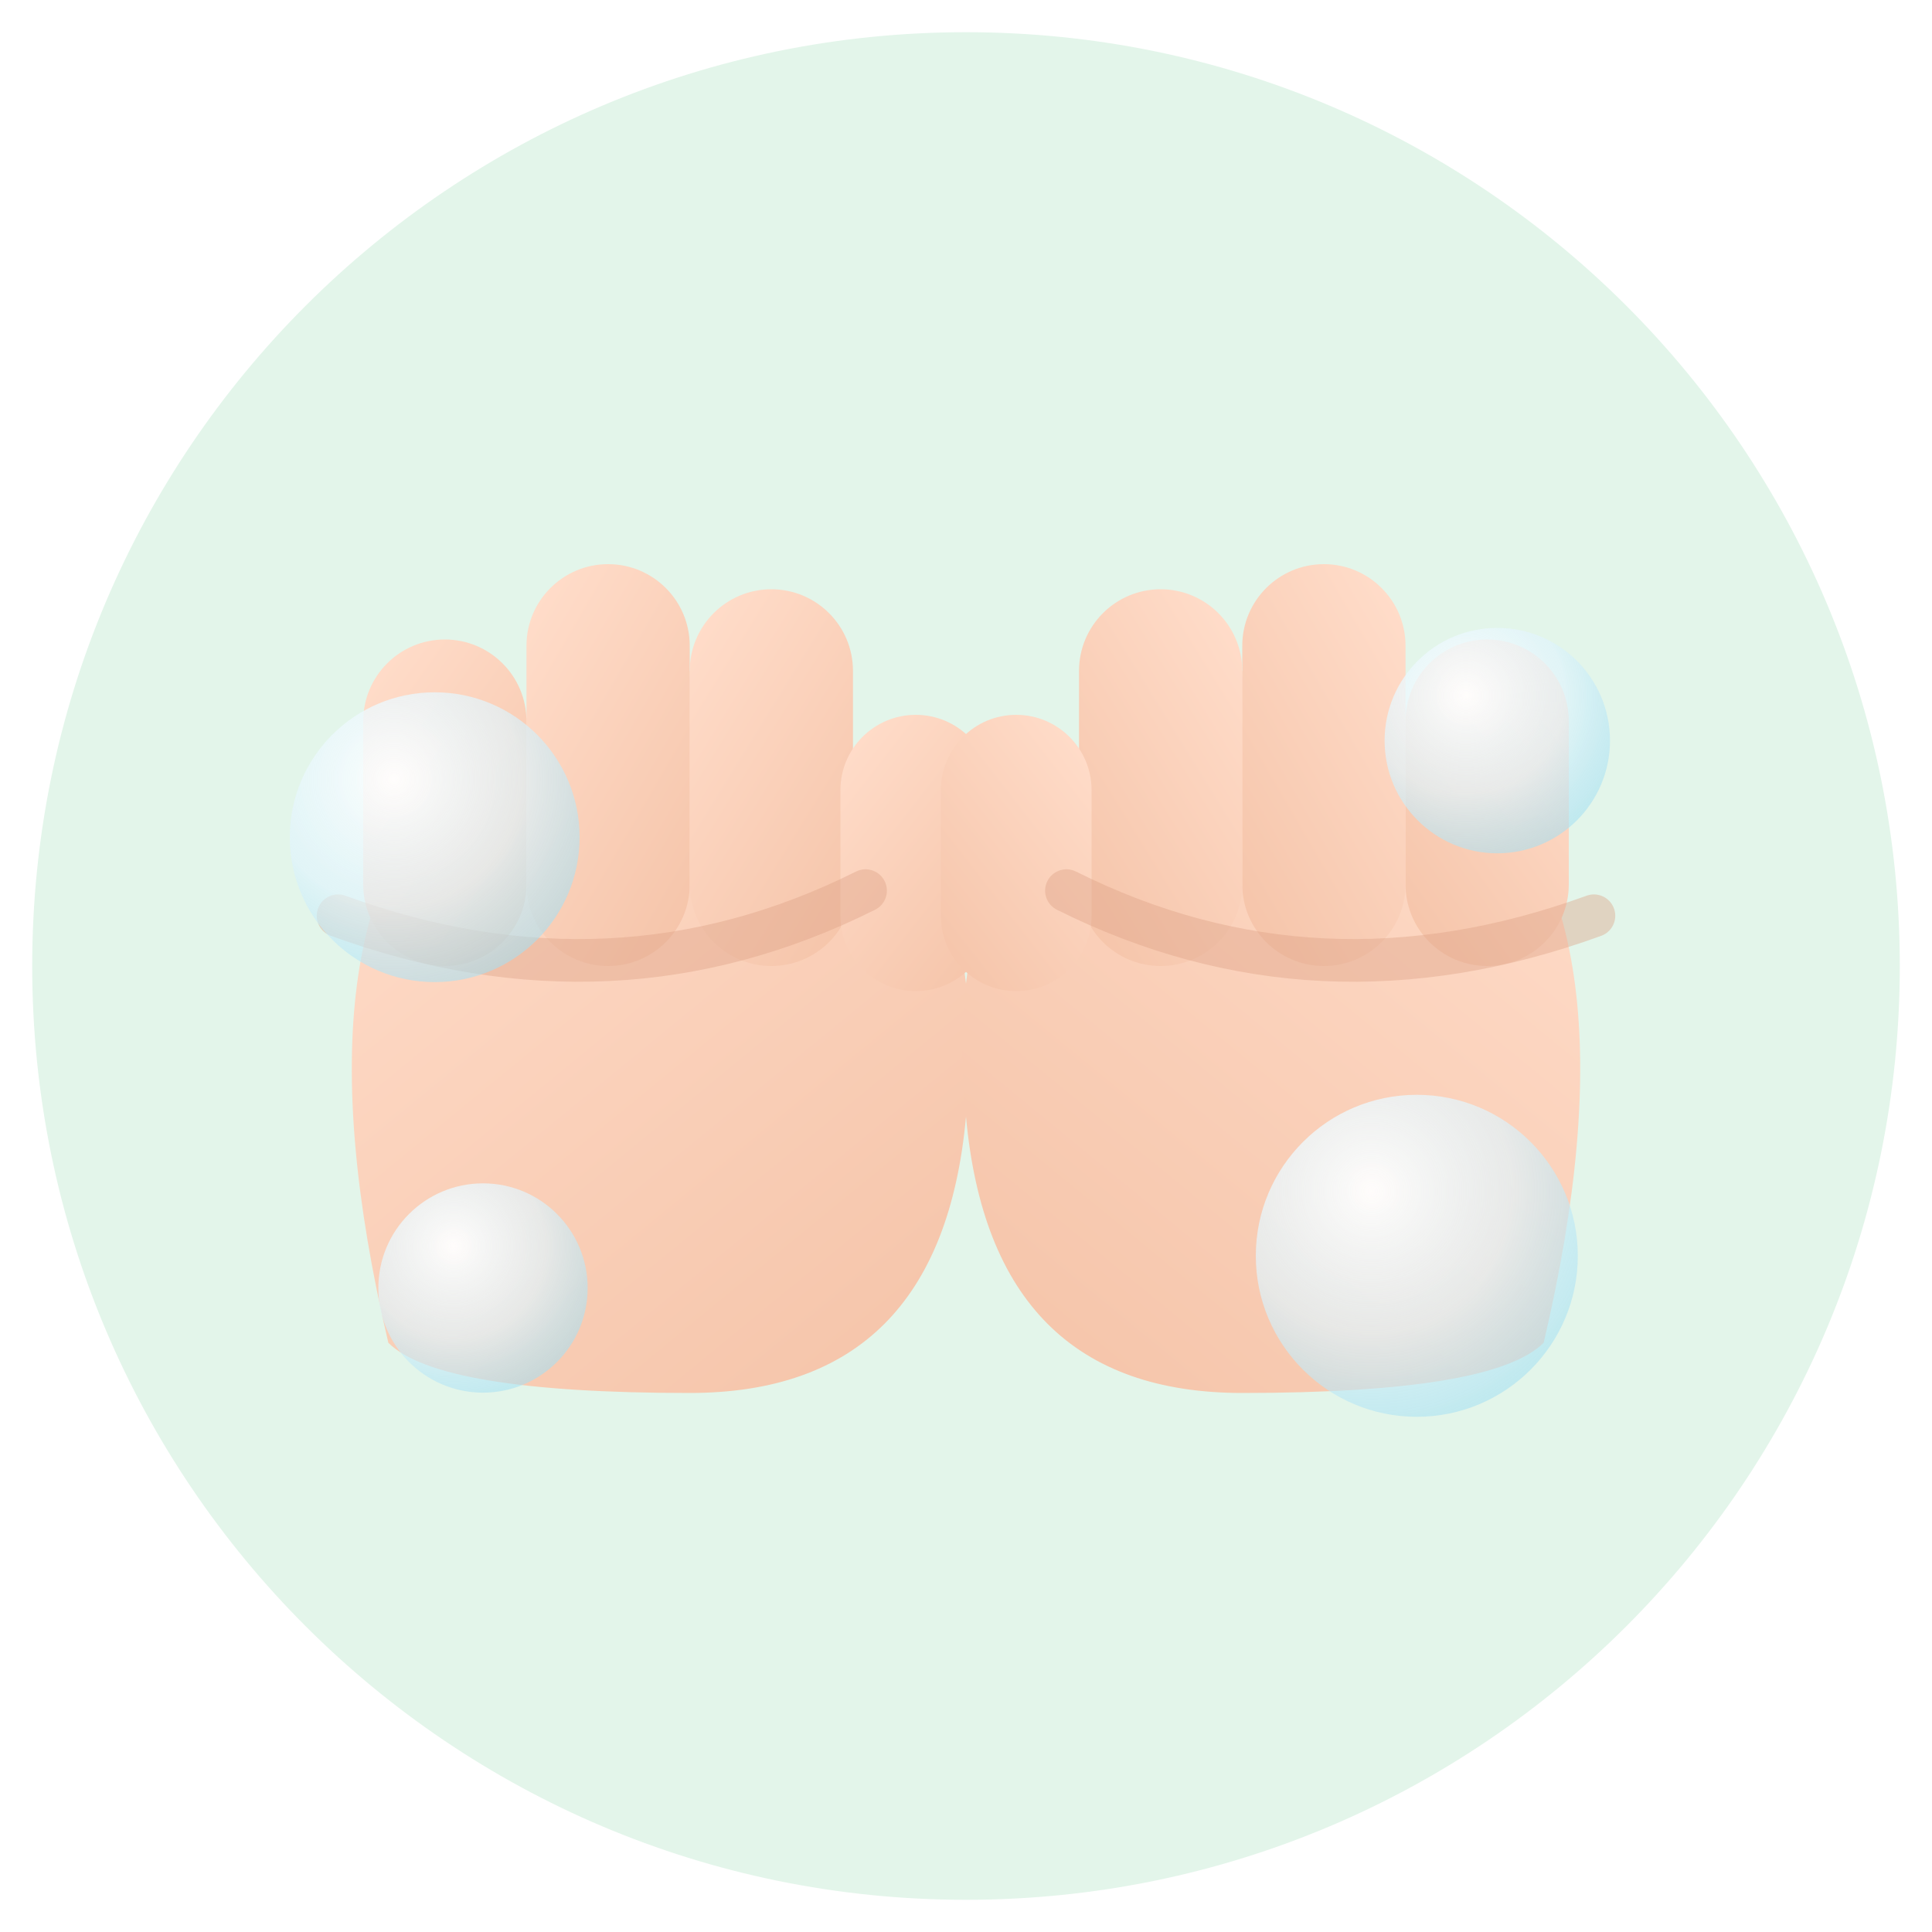
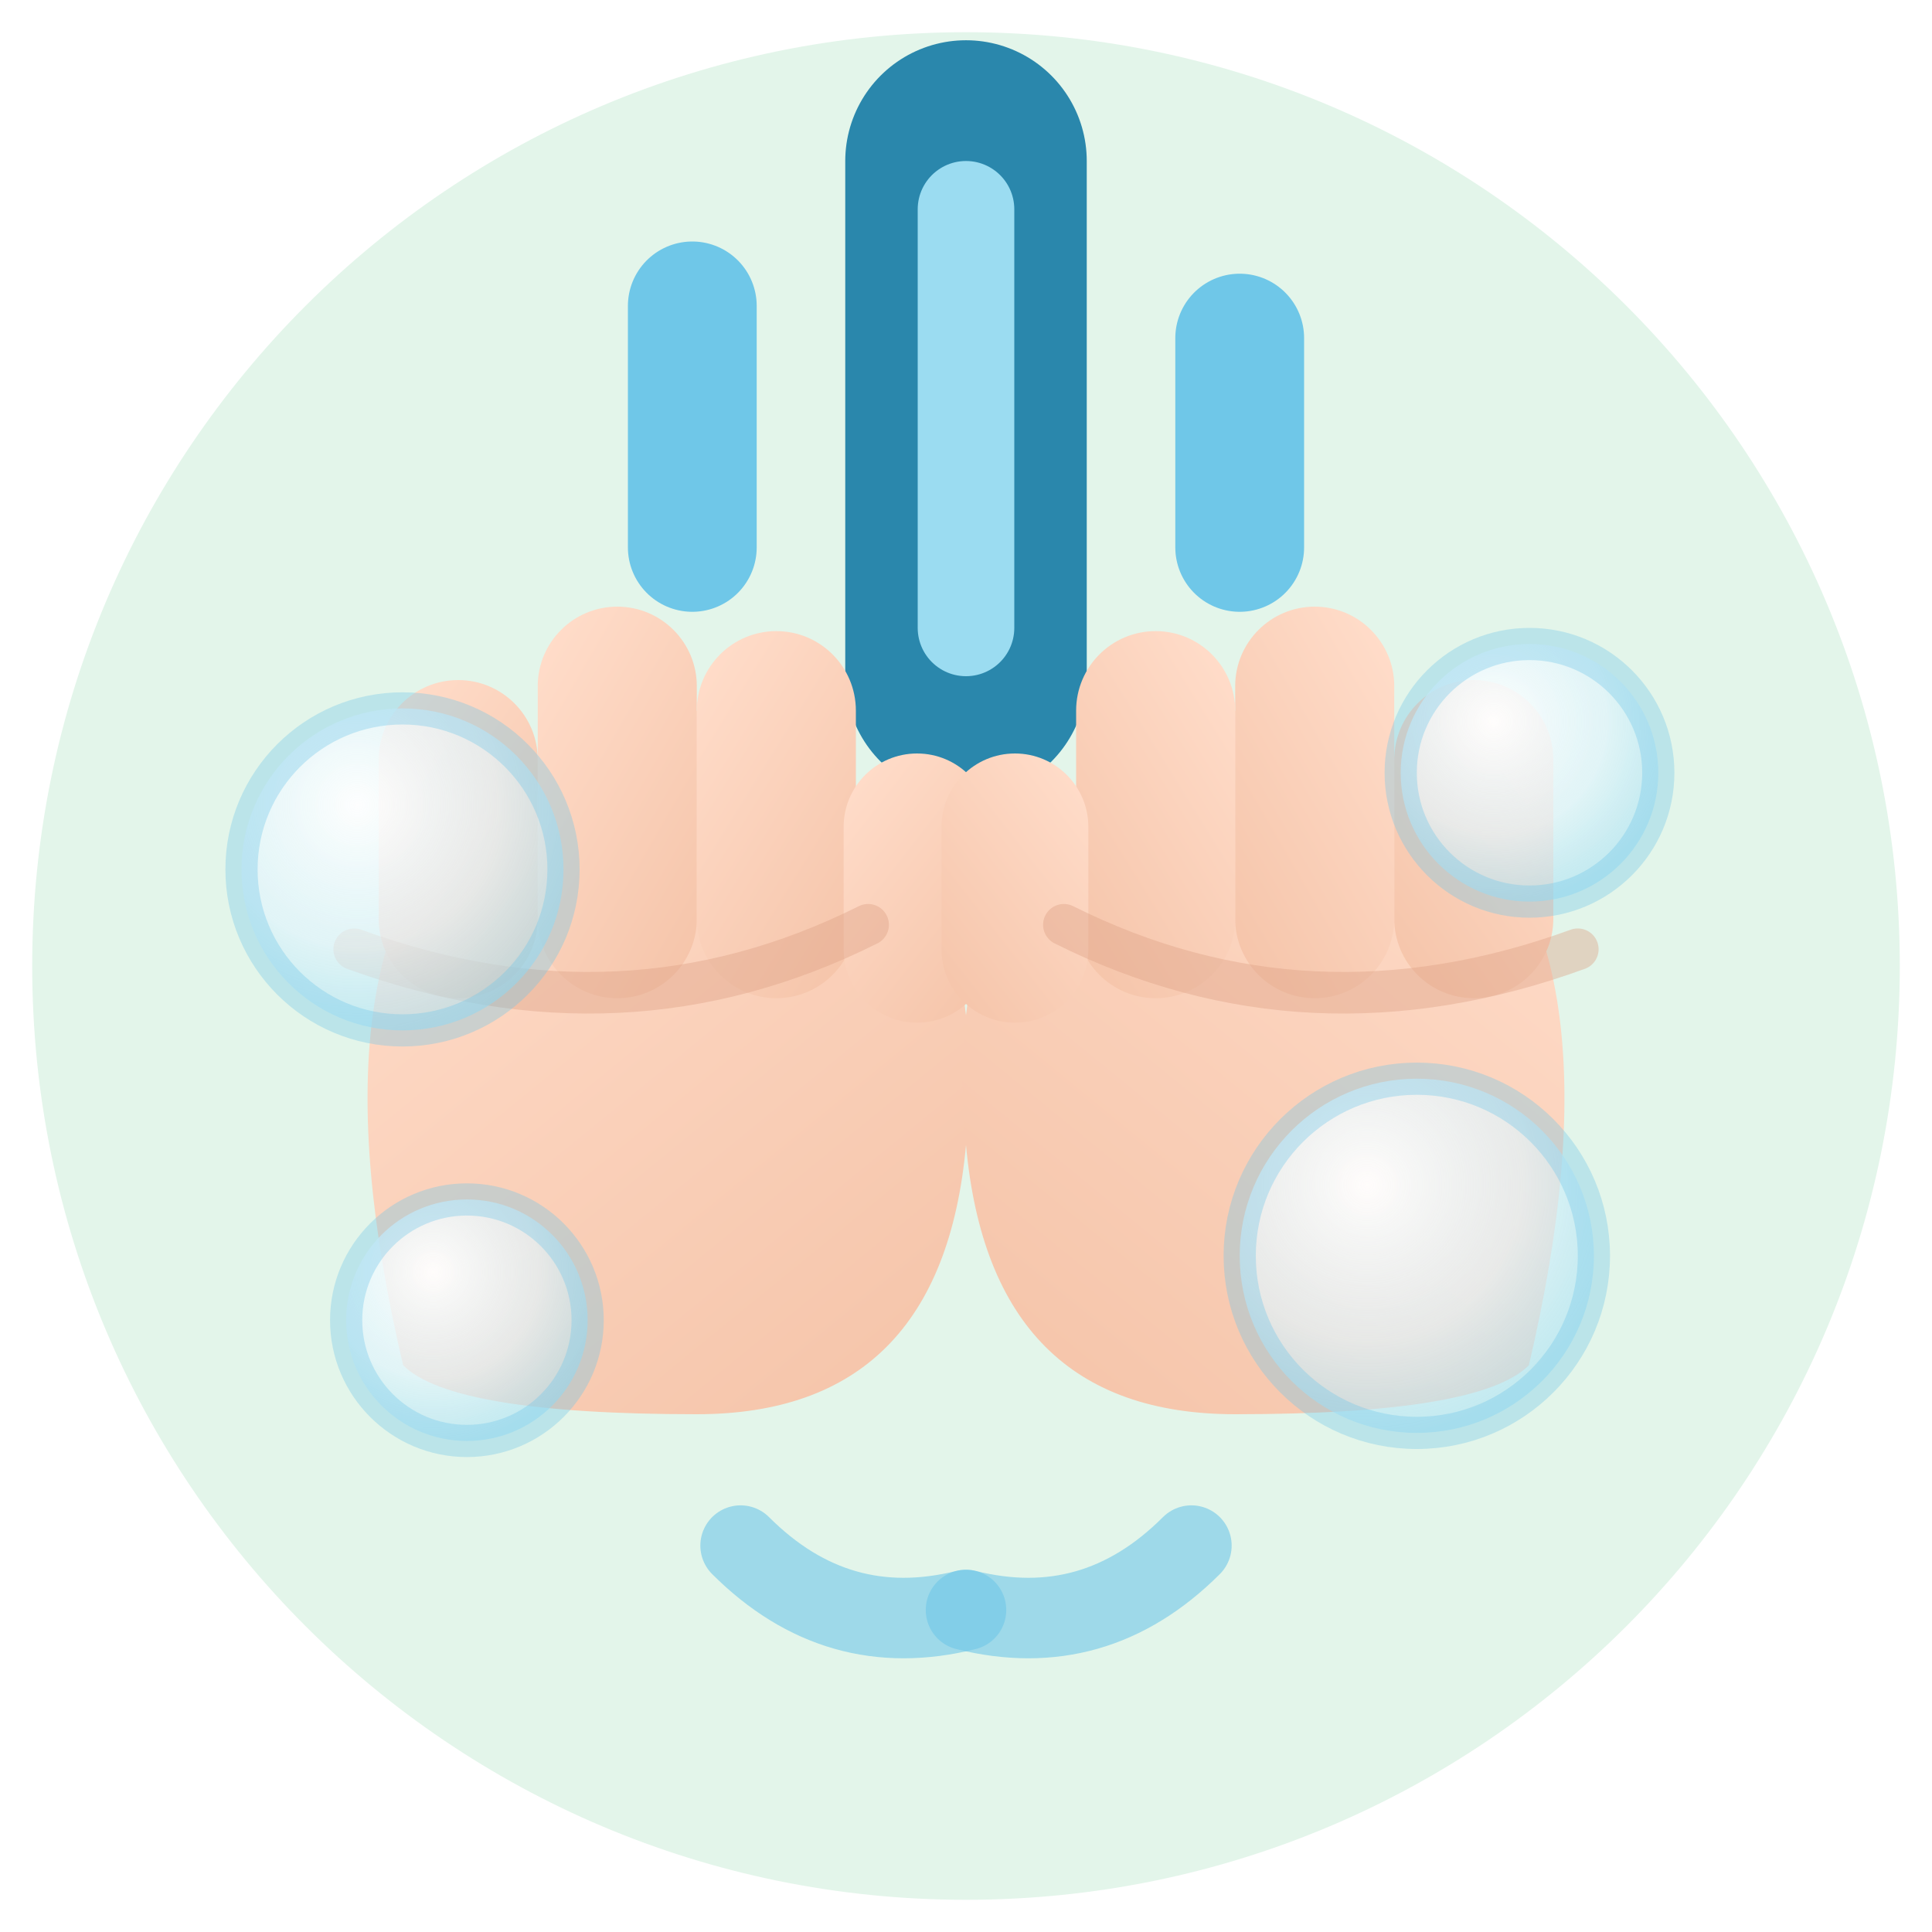
<svg xmlns="http://www.w3.org/2000/svg" viewBox="0 0 120 120" width="120" height="120">
  <defs>
    <radialGradient id="bubbleFill" cx="0.36" cy="0.3" r="0.8">
      <stop offset="0" stop-color="#FFFFFF" stop-opacity="0.95" />
      <stop offset="0.55" stop-color="#E0F4FC" stop-opacity="0.7" />
      <stop offset="1" stop-color="#9BDCF1" stop-opacity="0.55" />
    </radialGradient>
    <linearGradient id="handGrad" x1="0.2" y1="0" x2="0.9" y2="1">
      <stop offset="0" stop-color="#FFDCC9" />
      <stop offset="1" stop-color="#F5C4A9" />
    </linearGradient>
-     <linearGradient id="waterStream" x1="0" y1="0" x2="0" y2="1">
-       <stop offset="0" stop-color="#9BDCF1" stop-opacity="0.95" />
-       <stop offset="1" stop-color="#6FC7E8" stop-opacity="0.75" />
-     </linearGradient>
  </defs>
  <g id="quiz-washHands">
    <circle cx="60" cy="60" r="58" fill="#E3F5EA" />
-     <path d="M 60 14 v 26" stroke="url(#waterStream)" stroke-width="13" stroke-linecap="round" fill="none" />
-     <path d="M 46 20 v 14" stroke="url(#waterStream)" stroke-width="7" stroke-linecap="round" fill="none" opacity="0.7" />
-     <path d="M 74 22 v 12" stroke="url(#waterStream)" stroke-width="7" stroke-linecap="round" fill="none" opacity="0.7" />
-     <g transform="translate(60 60) scale(0.78) translate(-60 -60)">
+     <path d="M 60 10 v 32" stroke="#2A87AC" stroke-width="15" stroke-linecap="round" fill="none" />
+     <path d="M 60 13 v 26" stroke="#9BDCF1" stroke-width="6" stroke-linecap="round" fill="none" />
+     <path d="M 43 19 v 15" stroke="#6FC7E8" stroke-width="8" stroke-linecap="round" fill="none" />
+     <path d="M 77 21 v 13" stroke="#6FC7E8" stroke-width="8" stroke-linecap="round" fill="none" />
+     <g transform="translate(60 62) scale(0.76) translate(-60 -60)">
      <g transform="translate(34 90) scale(1 1)">
        <path d="M -20 0 q -8 -34 6 -46 q 16 -14 30 -2 q 12 10 10 30 q -2 22 -22 22 q -20 0 -24 -4 Z" fill="url(#handGrad)" />
        <rect x="-22" y="-56" width="13" height="26" rx="6.5" fill="url(#handGrad)" />
        <rect x="-9" y="-62" width="13" height="32" rx="6.5" fill="url(#handGrad)" />
        <rect x="4" y="-60" width="13" height="30" rx="6.5" fill="url(#handGrad)" />
        <rect x="16" y="-50" width="12" height="22" rx="6" fill="url(#handGrad)" />
        <path d="M -24 -34 q 22 8 42 -2" stroke="#DCA084" stroke-width="3.4" fill="none" stroke-linecap="round" opacity="0.4" />
      </g>
      <g transform="translate(86 90) scale(-1 1)">
        <path d="M -20 0 q -8 -34 6 -46 q 16 -14 30 -2 q 12 10 10 30 q -2 22 -22 22 q -20 0 -24 -4 Z" fill="url(#handGrad)" />
        <rect x="-22" y="-56" width="13" height="26" rx="6.5" fill="url(#handGrad)" />
        <rect x="-9" y="-62" width="13" height="32" rx="6.5" fill="url(#handGrad)" />
        <rect x="4" y="-60" width="13" height="30" rx="6.5" fill="url(#handGrad)" />
        <rect x="16" y="-50" width="12" height="22" rx="6" fill="url(#handGrad)" />
        <path d="M -24 -34 q 22 8 42 -2" stroke="#DCA084" stroke-width="3.4" fill="none" stroke-linecap="round" opacity="0.4" />
      </g>
    </g>
-     <circle cx="27" cy="52" r="9" fill="url(#bubbleFill)" />
-     <circle cx="93" cy="46" r="7" fill="url(#bubbleFill)" />
-     <circle cx="88" cy="78" r="10" fill="url(#bubbleFill)" />
-     <circle cx="30" cy="80" r="6.5" fill="url(#bubbleFill)" />
+     <circle cx="25" cy="54" r="10" fill="url(#bubbleFill)" stroke="#6FC7E8" stroke-width="2" stroke-opacity="0.35" />
+     <circle cx="95" cy="48" r="8" fill="url(#bubbleFill)" stroke="#6FC7E8" stroke-width="2" stroke-opacity="0.35" />
+     <circle cx="88" cy="78" r="11" fill="url(#bubbleFill)" stroke="#6FC7E8" stroke-width="2" stroke-opacity="0.35" />
+     <circle cx="29" cy="82" r="7.5" fill="url(#bubbleFill)" stroke="#6FC7E8" stroke-width="2" stroke-opacity="0.35" />
+     <path d="M 46 96 q 6 6 14 4" stroke="#6FC7E8" stroke-width="5" fill="none" stroke-linecap="round" opacity="0.6" />
+     <path d="M 74 96 q -6 6 -14 4" stroke="#6FC7E8" stroke-width="5" fill="none" stroke-linecap="round" opacity="0.6" />
  </g>
</svg>
